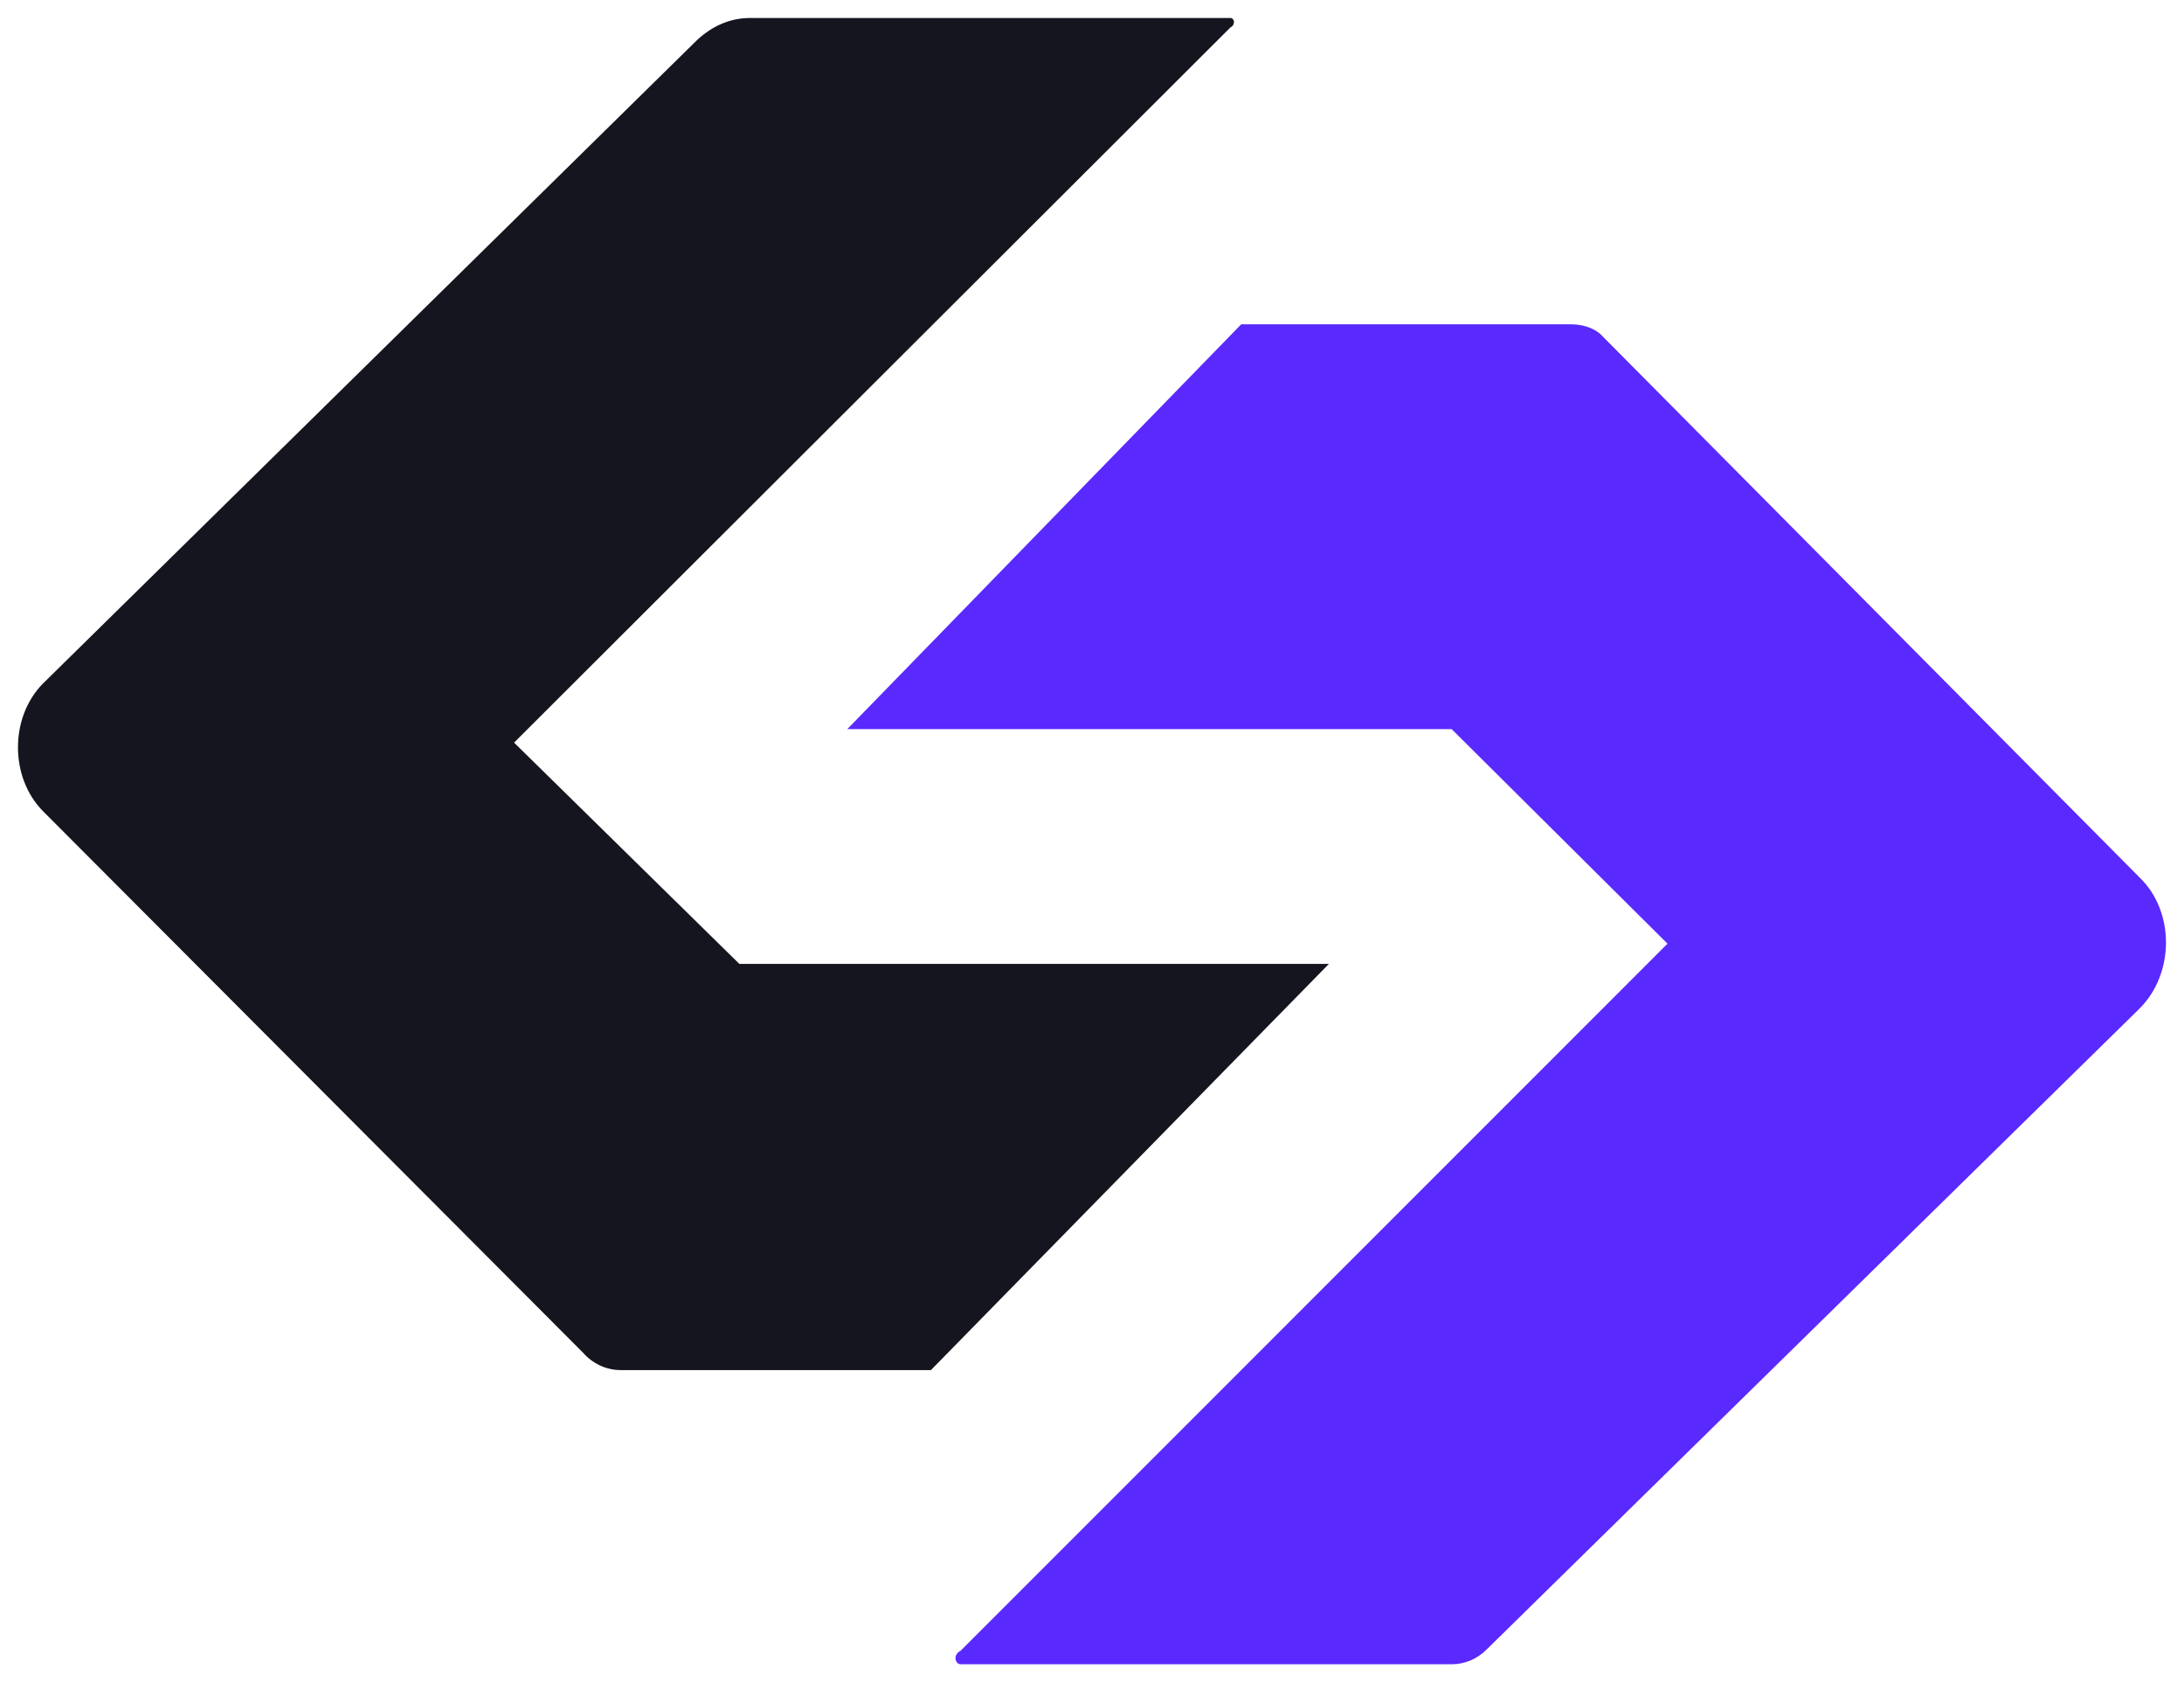
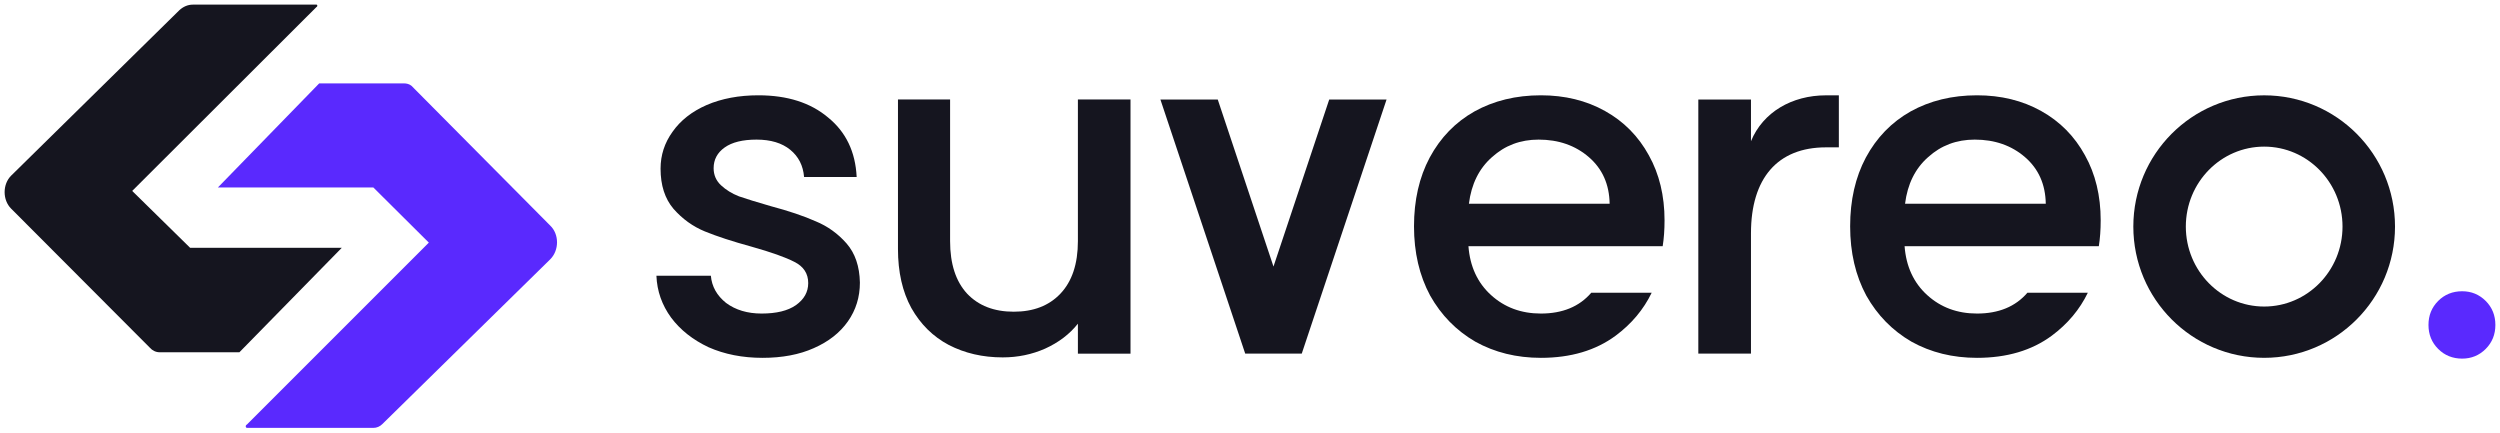
- <svg xmlns="http://www.w3.org/2000/svg" viewBox="164.719 51.61 24.284 18.7" role="img" aria-label="Suvereo">
+ <svg xmlns="http://www.w3.org/2000/svg" viewBox="164.719 51.61 108.089 18.7" role="img" aria-label="Suvereo">
  <path d="m178.4 51.81h-5.34c-0.225 0-0.42 0.09-0.585 0.24l-7.275 7.155c-0.375 0.375-0.375 1.05 0 1.425l6 6.015c0.105 0.12 0.255 0.195 0.42 0.195h3.45l4.425-4.515h-6.555l-2.505-2.46 7.965-7.95c0.06-0.03 0.045-0.105 0-0.105z" fill="#15151F" />
  <path d="m175.4 70.11h5.46c0.15 0 0.285-0.06 0.39-0.165l7.26-7.125c0.39-0.39 0.39-1.08 0-1.455l-6-6.045c-0.09-0.075-0.21-0.105-0.33-0.105h-3.66l-4.38 4.5h6.72l2.4 2.385-7.86 7.86c-0.09 0.045-0.06 0.15 0 0.15z" fill="#5A29FE" />
+   <g transform="translate(193.100 30.757) scale(0.6984)">
+     <path d="M128.539 52.011C127.301 52.011 126.187 51.792 125.197 51.354C124.226 50.897 123.455 50.288 122.883 49.526C122.312 48.745 122.007 47.879 121.969 46.927H125.34C125.397 47.593 125.711 48.155 126.282 48.612C126.873 49.05 127.606 49.269 128.482 49.269C129.396 49.269 130.1 49.098 130.596 48.755C131.11 48.393 131.367 47.936 131.367 47.384C131.367 46.793 131.081 46.355 130.51 46.07C129.958 45.784 129.072 45.47 127.853 45.127C126.673 44.803 125.711 44.489 124.969 44.185C124.226 43.88 123.578 43.413 123.026 42.785C122.493 42.157 122.226 41.328 122.226 40.3C122.226 39.462 122.474 38.7 122.969 38.015C123.464 37.31 124.169 36.758 125.083 36.358C126.016 35.958 127.082 35.758 128.282 35.758C130.072 35.758 131.51 36.215 132.595 37.13C133.699 38.025 134.29 39.253 134.366 40.814H131.11C131.053 40.11 130.767 39.548 130.253 39.129C129.739 38.71 129.044 38.501 128.168 38.501C127.311 38.501 126.654 38.662 126.197 38.986C125.74 39.31 125.511 39.738 125.511 40.271C125.511 40.69 125.664 41.043 125.968 41.328C126.273 41.614 126.644 41.842 127.082 42.014C127.52 42.166 128.168 42.366 129.025 42.614C130.167 42.918 131.1 43.233 131.824 43.556C132.566 43.861 133.204 44.318 133.738 44.927C134.271 45.537 134.547 46.346 134.566 47.355C134.566 48.25 134.318 49.05 133.823 49.755C133.328 50.459 132.624 51.011 131.71 51.411C130.815 51.811 129.758 52.011 128.539 52.011Z" transform="translate(-121.97 0)" fill="#15151F" />
+     <path d="M119.629 51.754V36.016H116.372V44.785C116.372 46.194 116.01 47.279 115.287 48.041C114.582 48.783 113.621 49.155 112.402 49.155C111.183 49.155 110.222 48.783 109.517 48.041C108.812 47.279 108.46 46.194 108.46 44.785V36.016H105.233V45.27C105.233 46.698 105.509 47.917 106.061 48.926C106.632 49.935 107.403 50.697 108.374 51.211C109.365 51.725 110.479 51.983 111.716 51.983C112.649 51.983 113.525 51.802 114.344 51.44C115.182 51.059 115.858 50.545 116.372 49.897V51.754H119.629Z" transform="translate(-90.28 0)" fill="#15151F" />
+     <path d="M31.2 36.02 H34.75 L38.2 46.36 L41.65 36.02 H45.2 L39.95 51.75 H36.45 Z" fill="#15151F" />
+     <path d="M58.839 43.499C58.839 44.089 58.8 44.623 58.724 45.099H46.699C46.794 46.355 47.261 47.365 48.099 48.126C48.937 48.888 49.965 49.269 51.184 49.269C52.525 49.269 53.565 48.839 54.303 47.98H58.043C57.538 49.024 56.794 49.91 55.811 50.64C54.573 51.554 53.031 52.011 51.184 52.011C49.679 52.011 48.327 51.678 47.128 51.011C45.947 50.326 45.014 49.374 44.328 48.155C43.662 46.917 43.329 45.489 43.329 43.87C43.329 42.252 43.652 40.833 44.3 39.614C44.966 38.377 45.89 37.425 47.07 36.758C48.27 36.092 49.641 35.758 51.184 35.758C52.669 35.758 53.992 36.082 55.154 36.73C56.316 37.377 57.22 38.291 57.867 39.472C58.515 40.633 58.839 41.976 58.839 43.499ZM55.44 42.471C55.42 41.271 54.992 40.309 54.154 39.586C53.316 38.862 52.279 38.501 51.041 38.501C49.917 38.501 48.956 38.862 48.156 39.586C47.356 40.291 46.88 41.252 46.728 42.471H55.44Z" transform="translate(3.57 0)" fill-rule="evenodd" fill="#15151F" />
+     <path d="M64.5 36.02 H67.76 V38.6 C68.5 36.8 70.3 35.76 72.4 35.76 H73.2 V38.98 H72.4 C69.4 38.98 67.76 40.9 67.76 44.3 V51.75 H64.5 Z" fill="#15151F" />
+     <path d="M58.839 43.499C58.839 44.089 58.8 44.623 58.724 45.099H46.699C46.794 46.355 47.261 47.365 48.099 48.126C48.937 48.888 49.965 49.269 51.184 49.269C52.525 49.269 53.565 48.839 54.303 47.98H58.043C57.538 49.024 56.794 49.91 55.811 50.64C54.573 51.554 53.031 52.011 51.184 52.011C49.679 52.011 48.327 51.678 47.128 51.011C45.947 50.326 45.014 49.374 44.328 48.155C43.662 46.917 43.329 45.489 43.329 43.87C43.329 42.252 43.652 40.833 44.3 39.614C44.966 38.377 45.89 37.425 47.07 36.758C48.27 36.092 49.641 35.758 51.184 35.758C52.669 35.758 53.992 36.082 55.154 36.73C56.316 37.377 57.22 38.291 57.867 39.472C58.515 40.633 58.839 41.976 58.839 43.499ZM55.44 42.471C55.42 41.271 54.992 40.309 54.154 39.586C53.316 38.862 52.279 38.501 51.041 38.501C49.917 38.501 48.956 38.862 48.156 39.586C47.356 40.291 46.88 41.252 46.728 42.471H55.44Z" transform="translate(30.57 0)" fill-rule="evenodd" fill="#15151F" />
+     <path d="M91.43 43.885 A8.1 8.125 0 1 0 107.63 43.885 A8.1 8.125 0 1 0 91.43 43.885 Z M94.68 43.885 A4.85 4.95 0 1 1 104.38 43.885 A4.85 4.95 0 1 1 94.68 43.885 Z" fill-rule="evenodd" fill="#15151F" />
+     <path d="M187.547 52.059C186.957 52.059 186.461 51.859 186.062 51.459C185.662 51.059 185.462 50.564 185.462 49.974C185.462 49.383 185.662 48.888 186.062 48.488C186.461 48.089 186.957 47.889 187.547 47.889C188.118 47.889 188.604 48.089 189.004 48.488C189.403 48.888 189.603 49.383 189.603 49.974C189.603 50.564 189.403 51.059 189.004 51.459C188.604 51.859 188.118 52.059 187.547 52.059Z" transform="translate(-75.76 0)" fill="#5A29FE" />
+   </g>
</svg>
